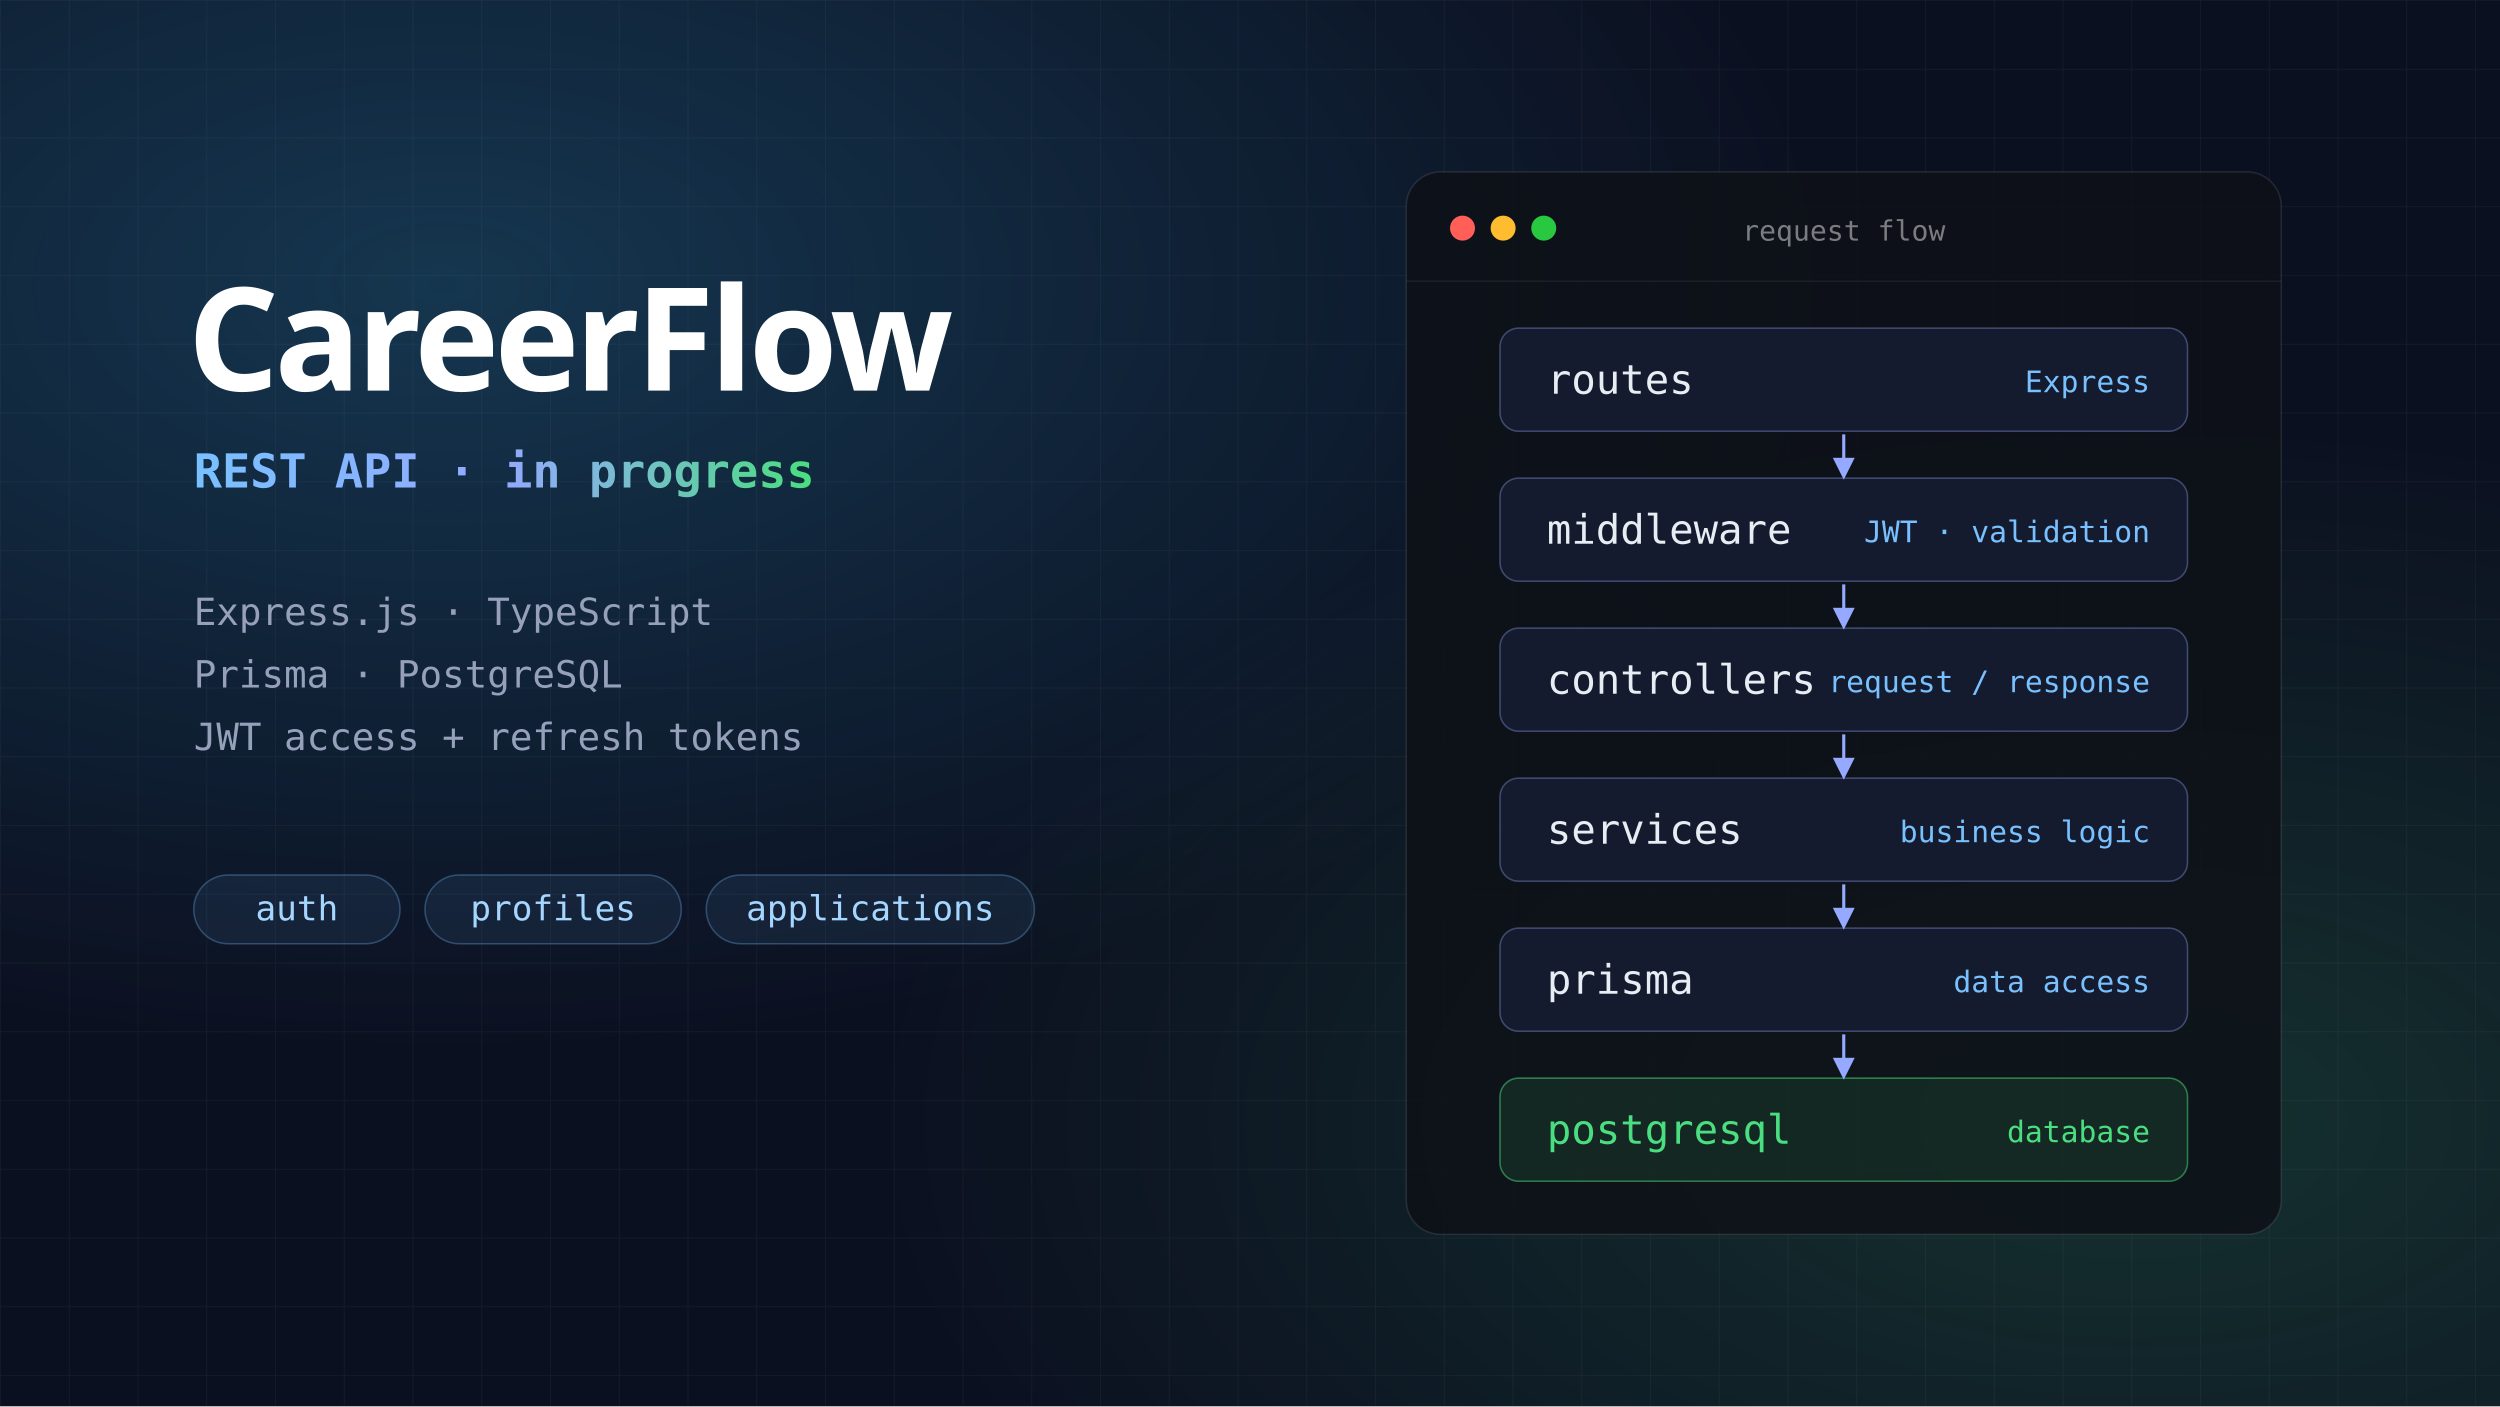
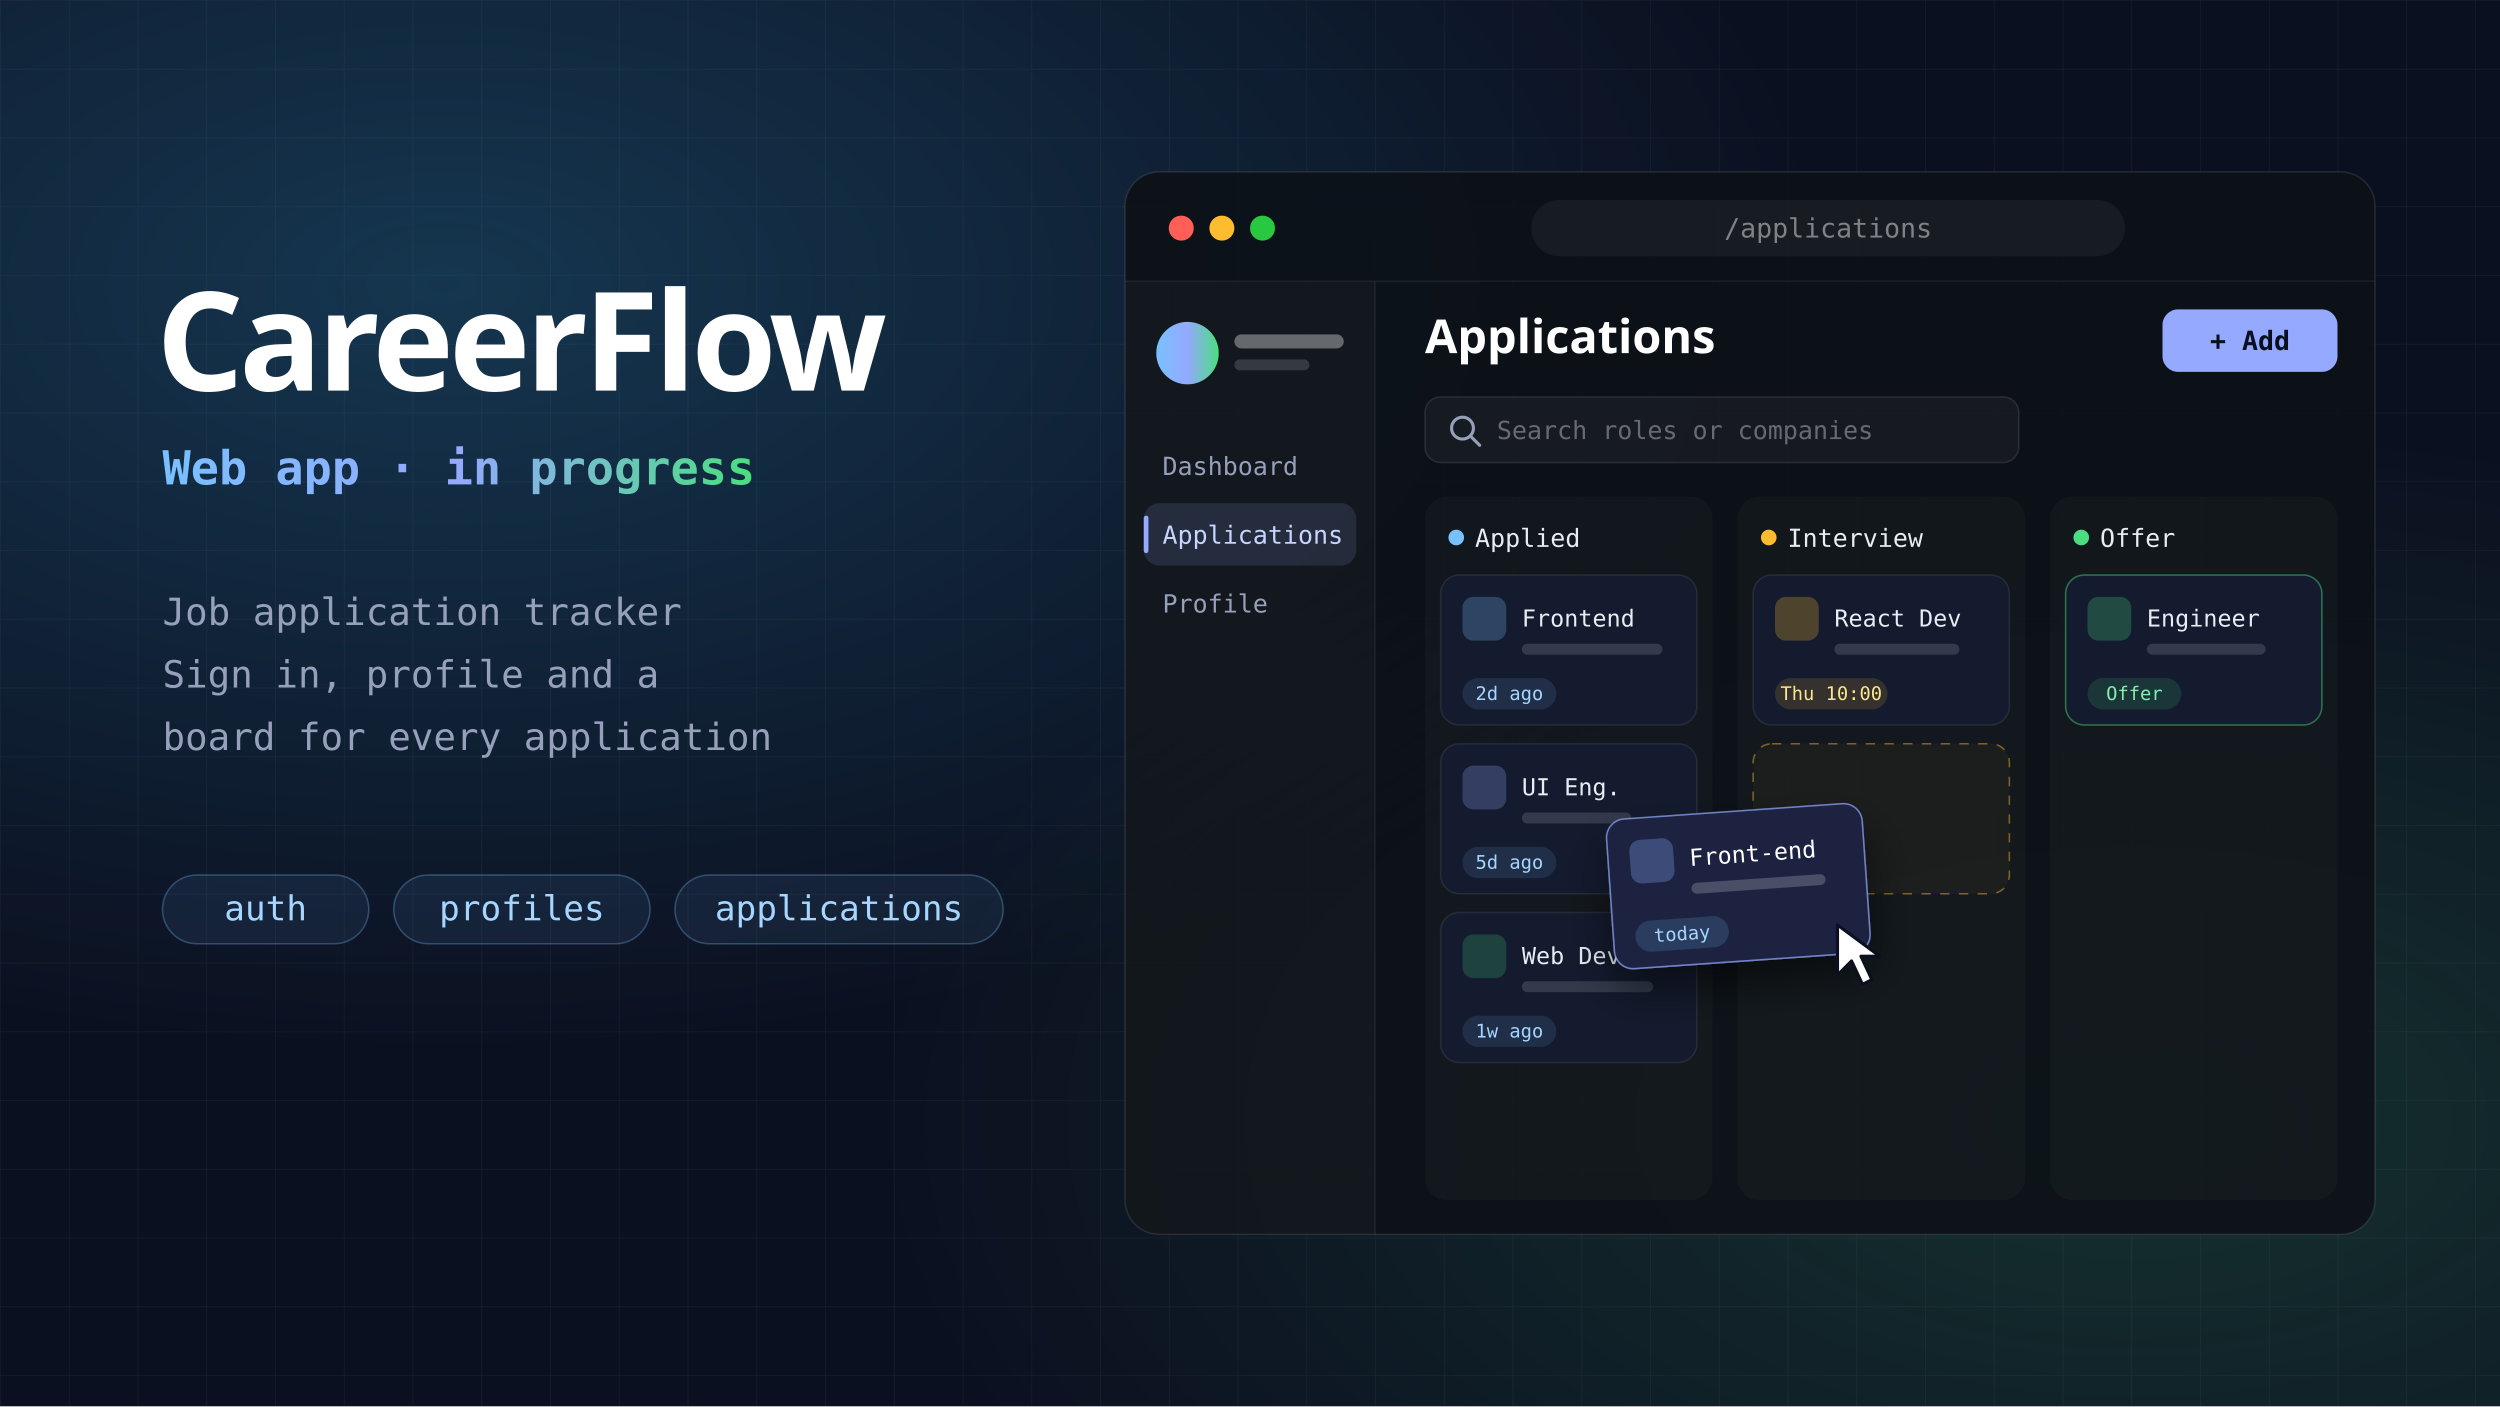
<svg xmlns="http://www.w3.org/2000/svg" viewBox="0 0 1600 900" font-family="'JetBrains Mono', ui-monospace, Consolas, monospace">
  <defs>
    <pattern id="grid" width="44" height="44" patternUnits="userSpaceOnUse">
      <path d="M44 0H0V44" fill="none" stroke="#ffffff" stroke-opacity="0.05" stroke-width="1" />
    </pattern>
    <radialGradient id="glowA" cx="0.18" cy="0.2" r="0.55">
      <stop offset="0" stop-color="#38bdf8" stop-opacity="0.22" />
      <stop offset="1" stop-color="#38bdf8" stop-opacity="0" />
    </radialGradient>
    <radialGradient id="glowB" cx="0.85" cy="0.8" r="0.5">
      <stop offset="0" stop-color="#4ade80" stop-opacity="0.16" />
      <stop offset="1" stop-color="#4ade80" stop-opacity="0" />
    </radialGradient>
    <linearGradient id="accent" x1="0" x2="1">
      <stop offset="0" stop-color="#79c0ff" />
      <stop offset="0.5" stop-color="#94a9ff" />
      <stop offset="1" stop-color="#4ade80" />
    </linearGradient>
-     <marker id="arrow" viewBox="0 0 10 10" refX="5" refY="5" markerWidth="7" markerHeight="7" orient="auto">
-       <path d="M0 0L10 5L0 10z" fill="#94a9ff" />
-     </marker>
+     <filter id="lift" x="-30%" y="-30%" width="160%" height="170%">
+       <feDropShadow dx="0" dy="14" stdDeviation="14" flood-color="#000000" flood-opacity="0.5" />
+     </filter>
  </defs>
  <rect width="1600" height="900" fill="#0b1020" />
  <rect width="1600" height="900" fill="url(#grid)" />
  <rect width="1600" height="900" fill="url(#glowA)" />
  <rect width="1600" height="900" fill="url(#glowB)" />
-   <text x="120" y="250" fill="#ffffff" font-family="Sora, 'Segoe UI', sans-serif" font-size="92" font-weight="700" letter-spacing="-3">CareerFlow</text>
-   <text x="124" y="312" fill="url(#accent)" font-size="30" font-weight="600">REST API · in progress</text>
-   <text x="124" y="400" fill="#96a0ba" font-size="24">Express.js · TypeScript</text>
-   <text x="124" y="440" fill="#96a0ba" font-size="24">Prisma · PostgreSQL</text>
-   <text x="124" y="480" fill="#96a0ba" font-size="24">JWT access + refresh tokens</text>
+   <text x="100" y="250" fill="#ffffff" font-family="Sora, 'Segoe UI', sans-serif" font-size="88" font-weight="700" letter-spacing="-3">CareerFlow</text>
+   <text x="104" y="310" fill="url(#accent)" font-size="30" font-weight="600">Web app · in progress</text>
+   <text x="104" y="400" fill="#96a0ba" font-size="24">Job application tracker</text>
+   <text x="104" y="440" fill="#96a0ba" font-size="24">Sign in, profile and a</text>
+   <text x="104" y="480" fill="#96a0ba" font-size="24">board for every application</text>
  <g font-size="22">
-     <rect x="124" y="560" width="132" height="44" rx="22" fill="#79c0ff" fill-opacity="0.08" stroke="#79c0ff" stroke-opacity="0.3" />
-     <text x="190" y="589" fill="#a5d6ff" text-anchor="middle">auth</text>
-     <rect x="272" y="560" width="164" height="44" rx="22" fill="#79c0ff" fill-opacity="0.08" stroke="#79c0ff" stroke-opacity="0.3" />
-     <text x="354" y="589" fill="#a5d6ff" text-anchor="middle">profiles</text>
-     <rect x="452" y="560" width="210" height="44" rx="22" fill="#79c0ff" fill-opacity="0.08" stroke="#79c0ff" stroke-opacity="0.3" />
-     <text x="557" y="589" fill="#a5d6ff" text-anchor="middle">applications</text>
+     <rect x="104" y="560" width="132" height="44" rx="22" fill="#79c0ff" fill-opacity="0.08" stroke="#79c0ff" stroke-opacity="0.3" />
+     <text x="170" y="589" fill="#a5d6ff" text-anchor="middle">auth</text>
+     <rect x="252" y="560" width="164" height="44" rx="22" fill="#79c0ff" fill-opacity="0.08" stroke="#79c0ff" stroke-opacity="0.3" />
+     <text x="334" y="589" fill="#a5d6ff" text-anchor="middle">profiles</text>
+     <rect x="432" y="560" width="210" height="44" rx="22" fill="#79c0ff" fill-opacity="0.08" stroke="#79c0ff" stroke-opacity="0.3" />
+     <text x="537" y="589" fill="#a5d6ff" text-anchor="middle">applications</text>
  </g>
-   <g font-size="26">
-     <rect x="900" y="110" width="560" height="680" rx="22" fill="#0d1117" fill-opacity="0.85" stroke="#ffffff" stroke-opacity="0.1" />
-     <circle cx="936" cy="146" r="8" fill="#ff5f57" />
-     <circle cx="962" cy="146" r="8" fill="#febc2e" />
-     <circle cx="988" cy="146" r="8" fill="#28c840" />
-     <text x="1180" y="154" fill="#ffffff" fill-opacity="0.45" font-size="18" text-anchor="middle">request flow</text>
-     <line x1="900" y1="180" x2="1460" y2="180" stroke="#ffffff" stroke-opacity="0.06" />
-     <g fill="#141b2e" stroke="#94a9ff" stroke-opacity="0.35">
-       <rect x="960" y="210" width="440" height="66" rx="12" />
-       <rect x="960" y="306" width="440" height="66" rx="12" />
-       <rect x="960" y="402" width="440" height="66" rx="12" />
-       <rect x="960" y="498" width="440" height="66" rx="12" />
-       <rect x="960" y="594" width="440" height="66" rx="12" />
-     </g>
-     <rect x="960" y="690" width="440" height="66" rx="12" fill="#4ade80" fill-opacity="0.1" stroke="#4ade80" stroke-opacity="0.5" />
-     <g fill="#e6edf3">
-       <text x="990" y="252">routes</text>
-       <text x="990" y="348">middleware</text>
-       <text x="990" y="444">controllers</text>
-       <text x="990" y="540">services</text>
-       <text x="990" y="636">prisma</text>
-       <text x="990" y="732" fill="#4ade80">postgresql</text>
-     </g>
-     <g fill="#79c0ff" font-size="19" text-anchor="end">
-       <text x="1376" y="251">Express</text>
-       <text x="1376" y="347">JWT · validation</text>
-       <text x="1376" y="443">request / response</text>
-       <text x="1376" y="539">business logic</text>
-       <text x="1376" y="635">data access</text>
-       <text x="1376" y="731" fill="#4ade80">database</text>
-     </g>
-     <g stroke="#94a9ff" stroke-width="2" marker-end="url(#arrow)">
-       <line x1="1180" y1="278" x2="1180" y2="300" />
-       <line x1="1180" y1="374" x2="1180" y2="396" />
-       <line x1="1180" y1="470" x2="1180" y2="492" />
-       <line x1="1180" y1="566" x2="1180" y2="588" />
-       <line x1="1180" y1="662" x2="1180" y2="684" />
-     </g>
+   <rect x="720" y="110" width="800" height="680" rx="22" fill="#0d1117" fill-opacity="0.9" stroke="#ffffff" stroke-opacity="0.1" />
+   <circle cx="756" cy="146" r="8" fill="#ff5f57" />
+   <circle cx="782" cy="146" r="8" fill="#febc2e" />
+   <circle cx="808" cy="146" r="8" fill="#28c840" />
+   <rect x="980" y="128" width="380" height="36" rx="18" fill="#ffffff" fill-opacity="0.05" />
+   <text x="1170" y="152" fill="#ffffff" fill-opacity="0.45" font-size="17" text-anchor="middle">/applications</text>
+   <line x1="720" y1="180" x2="1520" y2="180" stroke="#ffffff" stroke-opacity="0.06" />
+   <path d="M720 180H880V790H742A22 22 0 0 1 720 768Z" fill="#ffffff" fill-opacity="0.025" />
+   <line x1="880" y1="180" x2="880" y2="790" stroke="#ffffff" stroke-opacity="0.06" />
+   <circle cx="760" cy="226" r="20" fill="url(#accent)" />
+   <rect x="790" y="214" width="70" height="9" rx="4.5" fill="#ffffff" fill-opacity="0.35" />
+   <rect x="790" y="230" width="48" height="7" rx="3.5" fill="#ffffff" fill-opacity="0.15" />
+   <g font-size="16">
+     <text x="744" y="304" fill="#96a0ba">Dashboard</text>
+     <rect x="732" y="322" width="136" height="40" rx="10" fill="#94a9ff" fill-opacity="0.14" />
+     <rect x="732" y="330" width="3" height="24" rx="1.5" fill="#94a9ff" />
+     <text x="744" y="348" fill="#c9d4ff">Applications</text>
+     <text x="744" y="392" fill="#96a0ba">Profile</text>
  </g>
+   <text x="912" y="226" fill="#ffffff" font-family="Sora, 'Segoe UI', sans-serif" font-size="30" font-weight="700">Applications</text>
+   <rect x="1384" y="198" width="112" height="40" rx="10" fill="#94a9ff" />
+   <text x="1440" y="224" fill="#0b1020" font-size="17" font-weight="700" text-anchor="middle">+ Add</text>
+   <rect x="912" y="254" width="380" height="42" rx="10" fill="#ffffff" fill-opacity="0.04" stroke="#ffffff" stroke-opacity="0.1" />
+   <circle cx="936" cy="274" r="7" fill="none" stroke="#96a0ba" stroke-width="2" />
+   <line x1="941" y1="279" x2="947" y2="285" stroke="#96a0ba" stroke-width="2" stroke-linecap="round" />
+   <text x="958" y="281" fill="#ffffff" fill-opacity="0.35" font-size="16">Search roles or companies</text>
+   <g fill="#ffffff" fill-opacity="0.025">
+     <rect x="912" y="318" width="184" height="450" rx="14" />
+     <rect x="1112" y="318" width="184" height="450" rx="14" />
+     <rect x="1312" y="318" width="184" height="450" rx="14" />
+   </g>
+   <g font-size="16" fill="#e6edf3">
+     <circle cx="932" cy="344" r="5" fill="#79c0ff" />
+     <text x="944" y="350">Applied</text>
+     <circle cx="1132" cy="344" r="5" fill="#febc2e" />
+     <text x="1144" y="350">Interview</text>
+     <circle cx="1332" cy="344" r="5" fill="#4ade80" />
+     <text x="1344" y="350">Offer</text>
+   </g>
+   <g fill="#141b2e" stroke="#ffffff" stroke-opacity="0.08">
+     <rect x="922" y="368" width="164" height="96" rx="12" />
+     <rect x="922" y="476" width="164" height="96" rx="12" />
+     <rect x="922" y="584" width="164" height="96" rx="12" />
+     <rect x="1122" y="368" width="164" height="96" rx="12" />
+     <rect x="1322" y="368" width="164" height="96" rx="12" stroke="#4ade80" stroke-opacity="0.45" />
+   </g>
+   <rect x="1122" y="476" width="164" height="96" rx="12" fill="#febc2e" fill-opacity="0.04" stroke="#febc2e" stroke-opacity="0.45" stroke-dasharray="6 6" />
+   <g font-size="15" fill="#e6edf3">
+     <rect x="936" y="382" width="28" height="28" rx="7" fill="#79c0ff" fill-opacity="0.25" />
+     <text x="974" y="401">Frontend</text>
+     <rect x="936" y="490" width="28" height="28" rx="7" fill="#94a9ff" fill-opacity="0.25" />
+     <text x="974" y="509">UI Eng.</text>
+     <rect x="936" y="598" width="28" height="28" rx="7" fill="#4ade80" fill-opacity="0.2" />
+     <text x="974" y="617">Web Dev</text>
+     <rect x="1136" y="382" width="28" height="28" rx="7" fill="#febc2e" fill-opacity="0.25" />
+     <text x="1174" y="401">React Dev</text>
+     <rect x="1336" y="382" width="28" height="28" rx="7" fill="#4ade80" fill-opacity="0.25" />
+     <text x="1374" y="401">Engineer</text>
+   </g>
+   <g fill="#ffffff" fill-opacity="0.14">
+     <rect x="974" y="412" width="90" height="7" rx="3.5" />
+     <rect x="974" y="520" width="70" height="7" rx="3.5" />
+     <rect x="974" y="628" width="84" height="7" rx="3.5" />
+     <rect x="1174" y="412" width="80" height="7" rx="3.5" />
+     <rect x="1374" y="412" width="76" height="7" rx="3.5" />
+   </g>
+   <g font-size="12" text-anchor="middle">
+     <rect x="936" y="434" width="60" height="20" rx="10" fill="#79c0ff" fill-opacity="0.12" />
+     <text x="966" y="448" fill="#a5d6ff">2d ago</text>
+     <rect x="936" y="542" width="60" height="20" rx="10" fill="#79c0ff" fill-opacity="0.12" />
+     <text x="966" y="556" fill="#a5d6ff">5d ago</text>
+     <rect x="936" y="650" width="60" height="20" rx="10" fill="#79c0ff" fill-opacity="0.12" />
+     <text x="966" y="664" fill="#a5d6ff">1w ago</text>
+     <rect x="1136" y="434" width="72" height="20" rx="10" fill="#febc2e" fill-opacity="0.14" />
+     <text x="1172" y="448" fill="#fde68a">Thu 10:00</text>
+     <rect x="1336" y="434" width="60" height="20" rx="10" fill="#4ade80" fill-opacity="0.14" />
+     <text x="1366" y="448" fill="#86efac">Offer</text>
+   </g>
+   <g transform="rotate(-4 1100 560)" filter="url(#lift)">
+     <rect x="1030" y="520" width="164" height="96" rx="12" fill="#1a2340" stroke="#94a9ff" stroke-opacity="0.7" />
+     <rect x="1044" y="534" width="28" height="28" rx="7" fill="#94a9ff" fill-opacity="0.3" />
+     <text x="1082" y="553" fill="#ffffff" font-size="15">Front-end</text>
+     <rect x="1082" y="564" width="86" height="7" rx="3.5" fill="#ffffff" fill-opacity="0.2" />
+     <rect x="1044" y="586" width="60" height="20" rx="10" fill="#79c0ff" fill-opacity="0.16" />
+     <text x="1074" y="600" fill="#a5d6ff" font-size="12" text-anchor="middle">today</text>
+   </g>
+   <path d="M1176 592L1176 624L1185 615L1192 630L1198 627L1191 612L1203 612Z" fill="#ffffff" stroke="#0b1020" stroke-width="2" stroke-linejoin="round" />
</svg>
